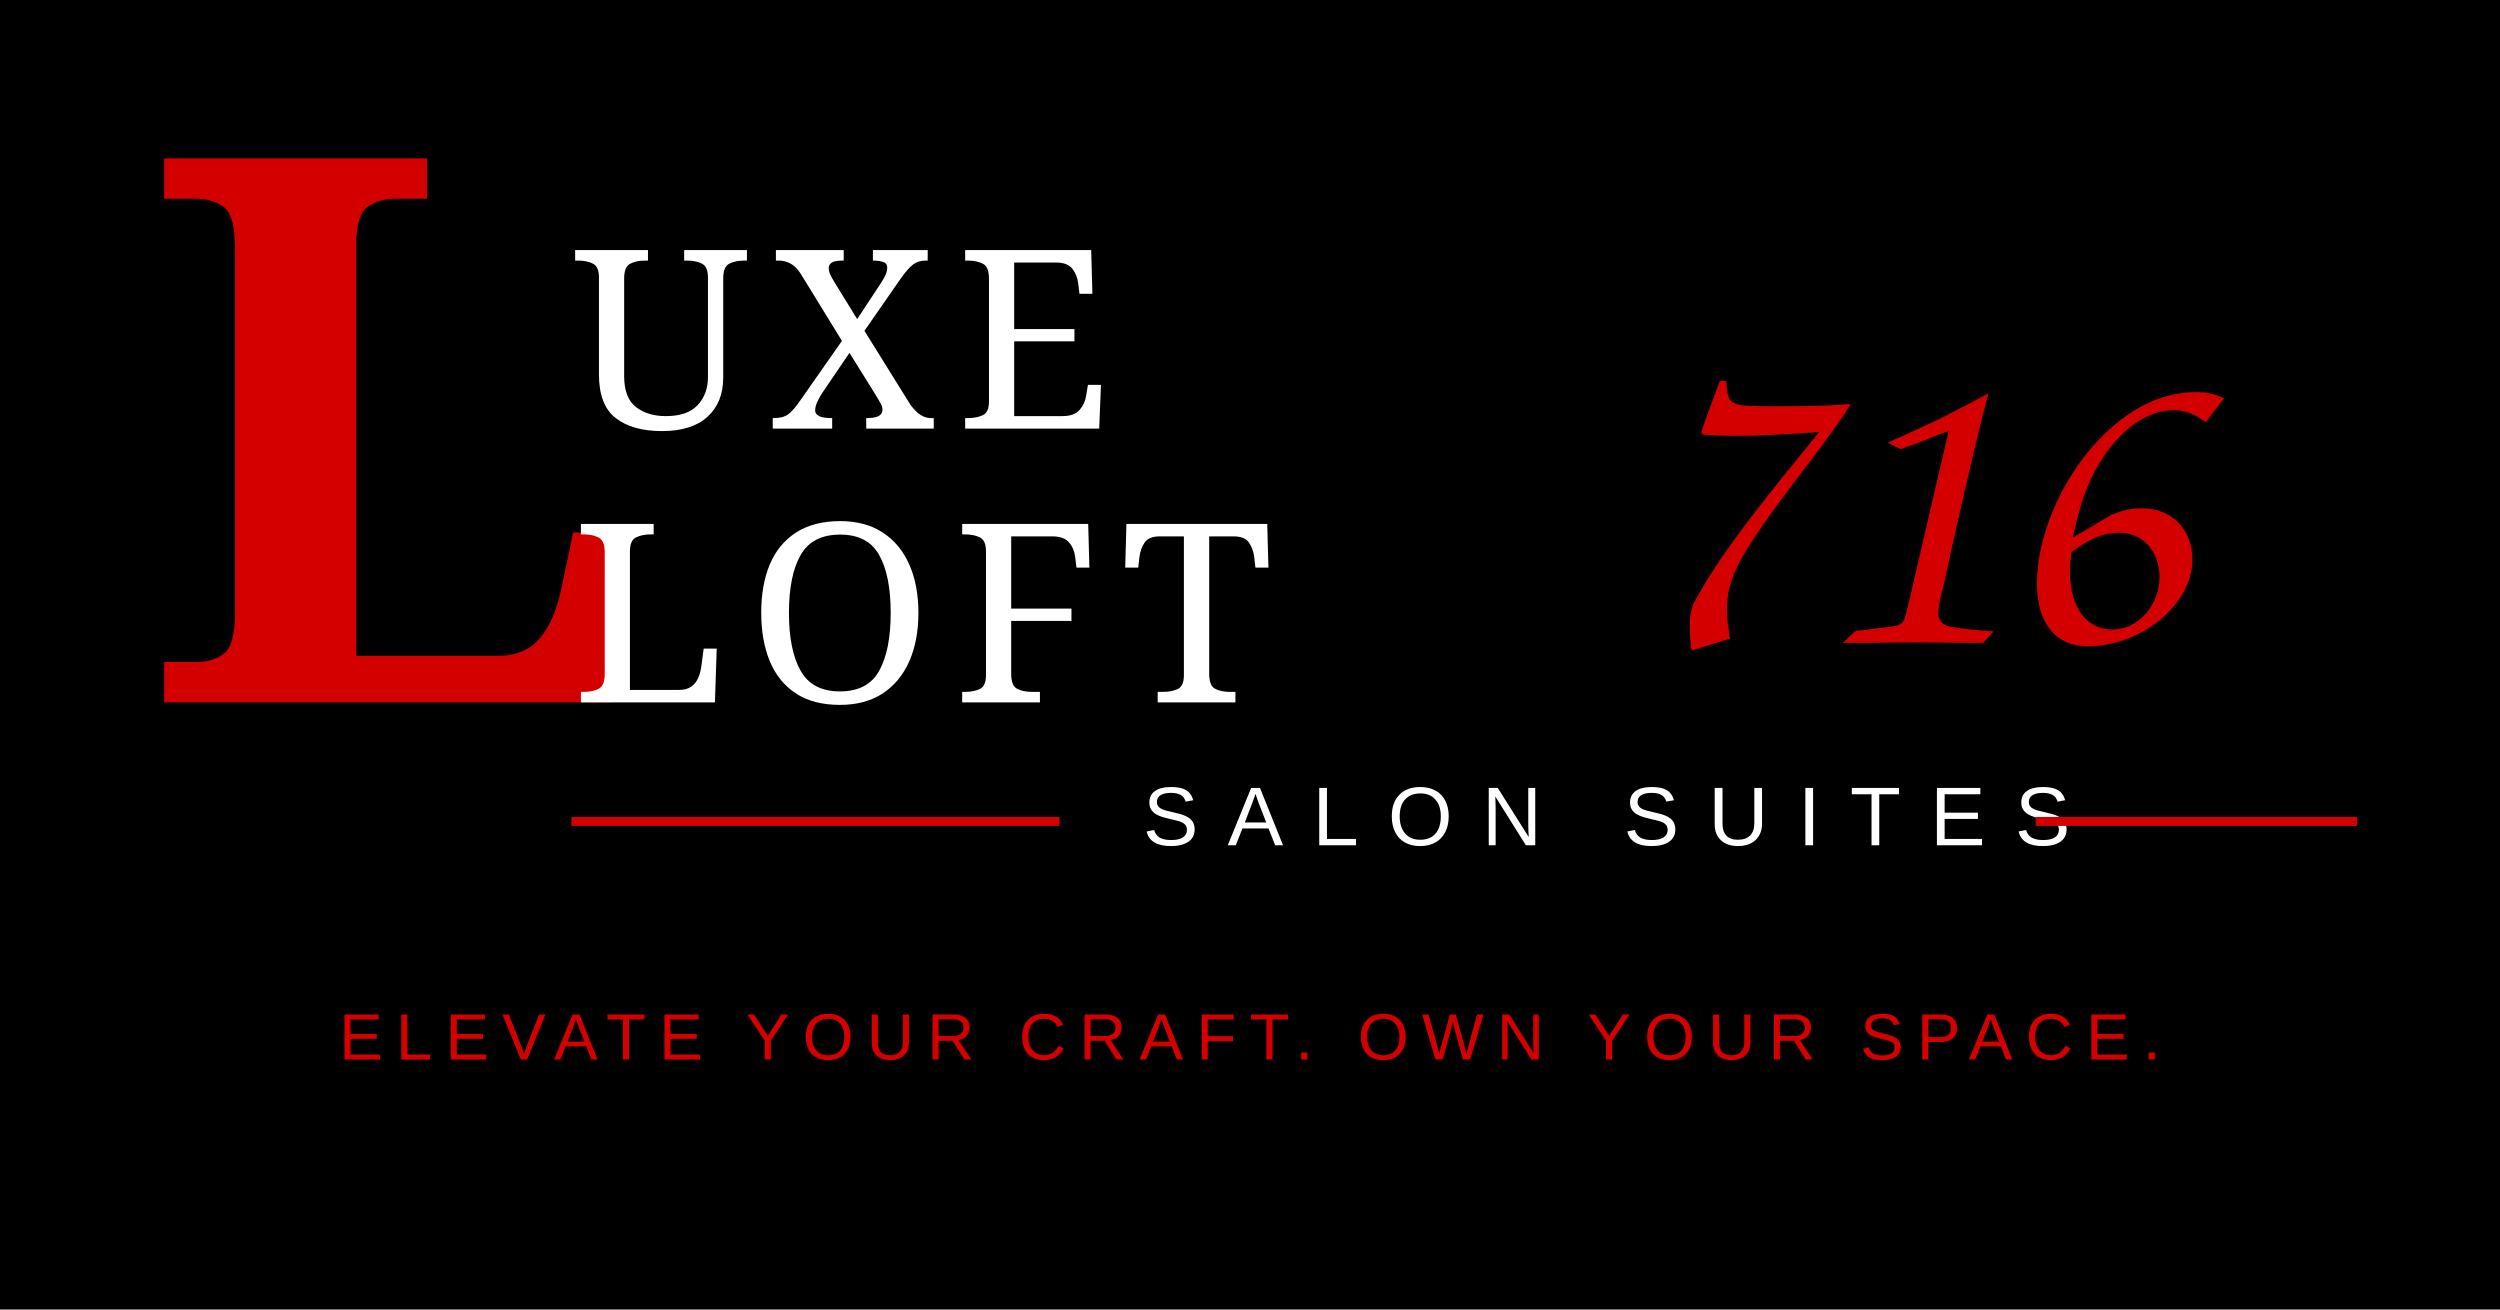
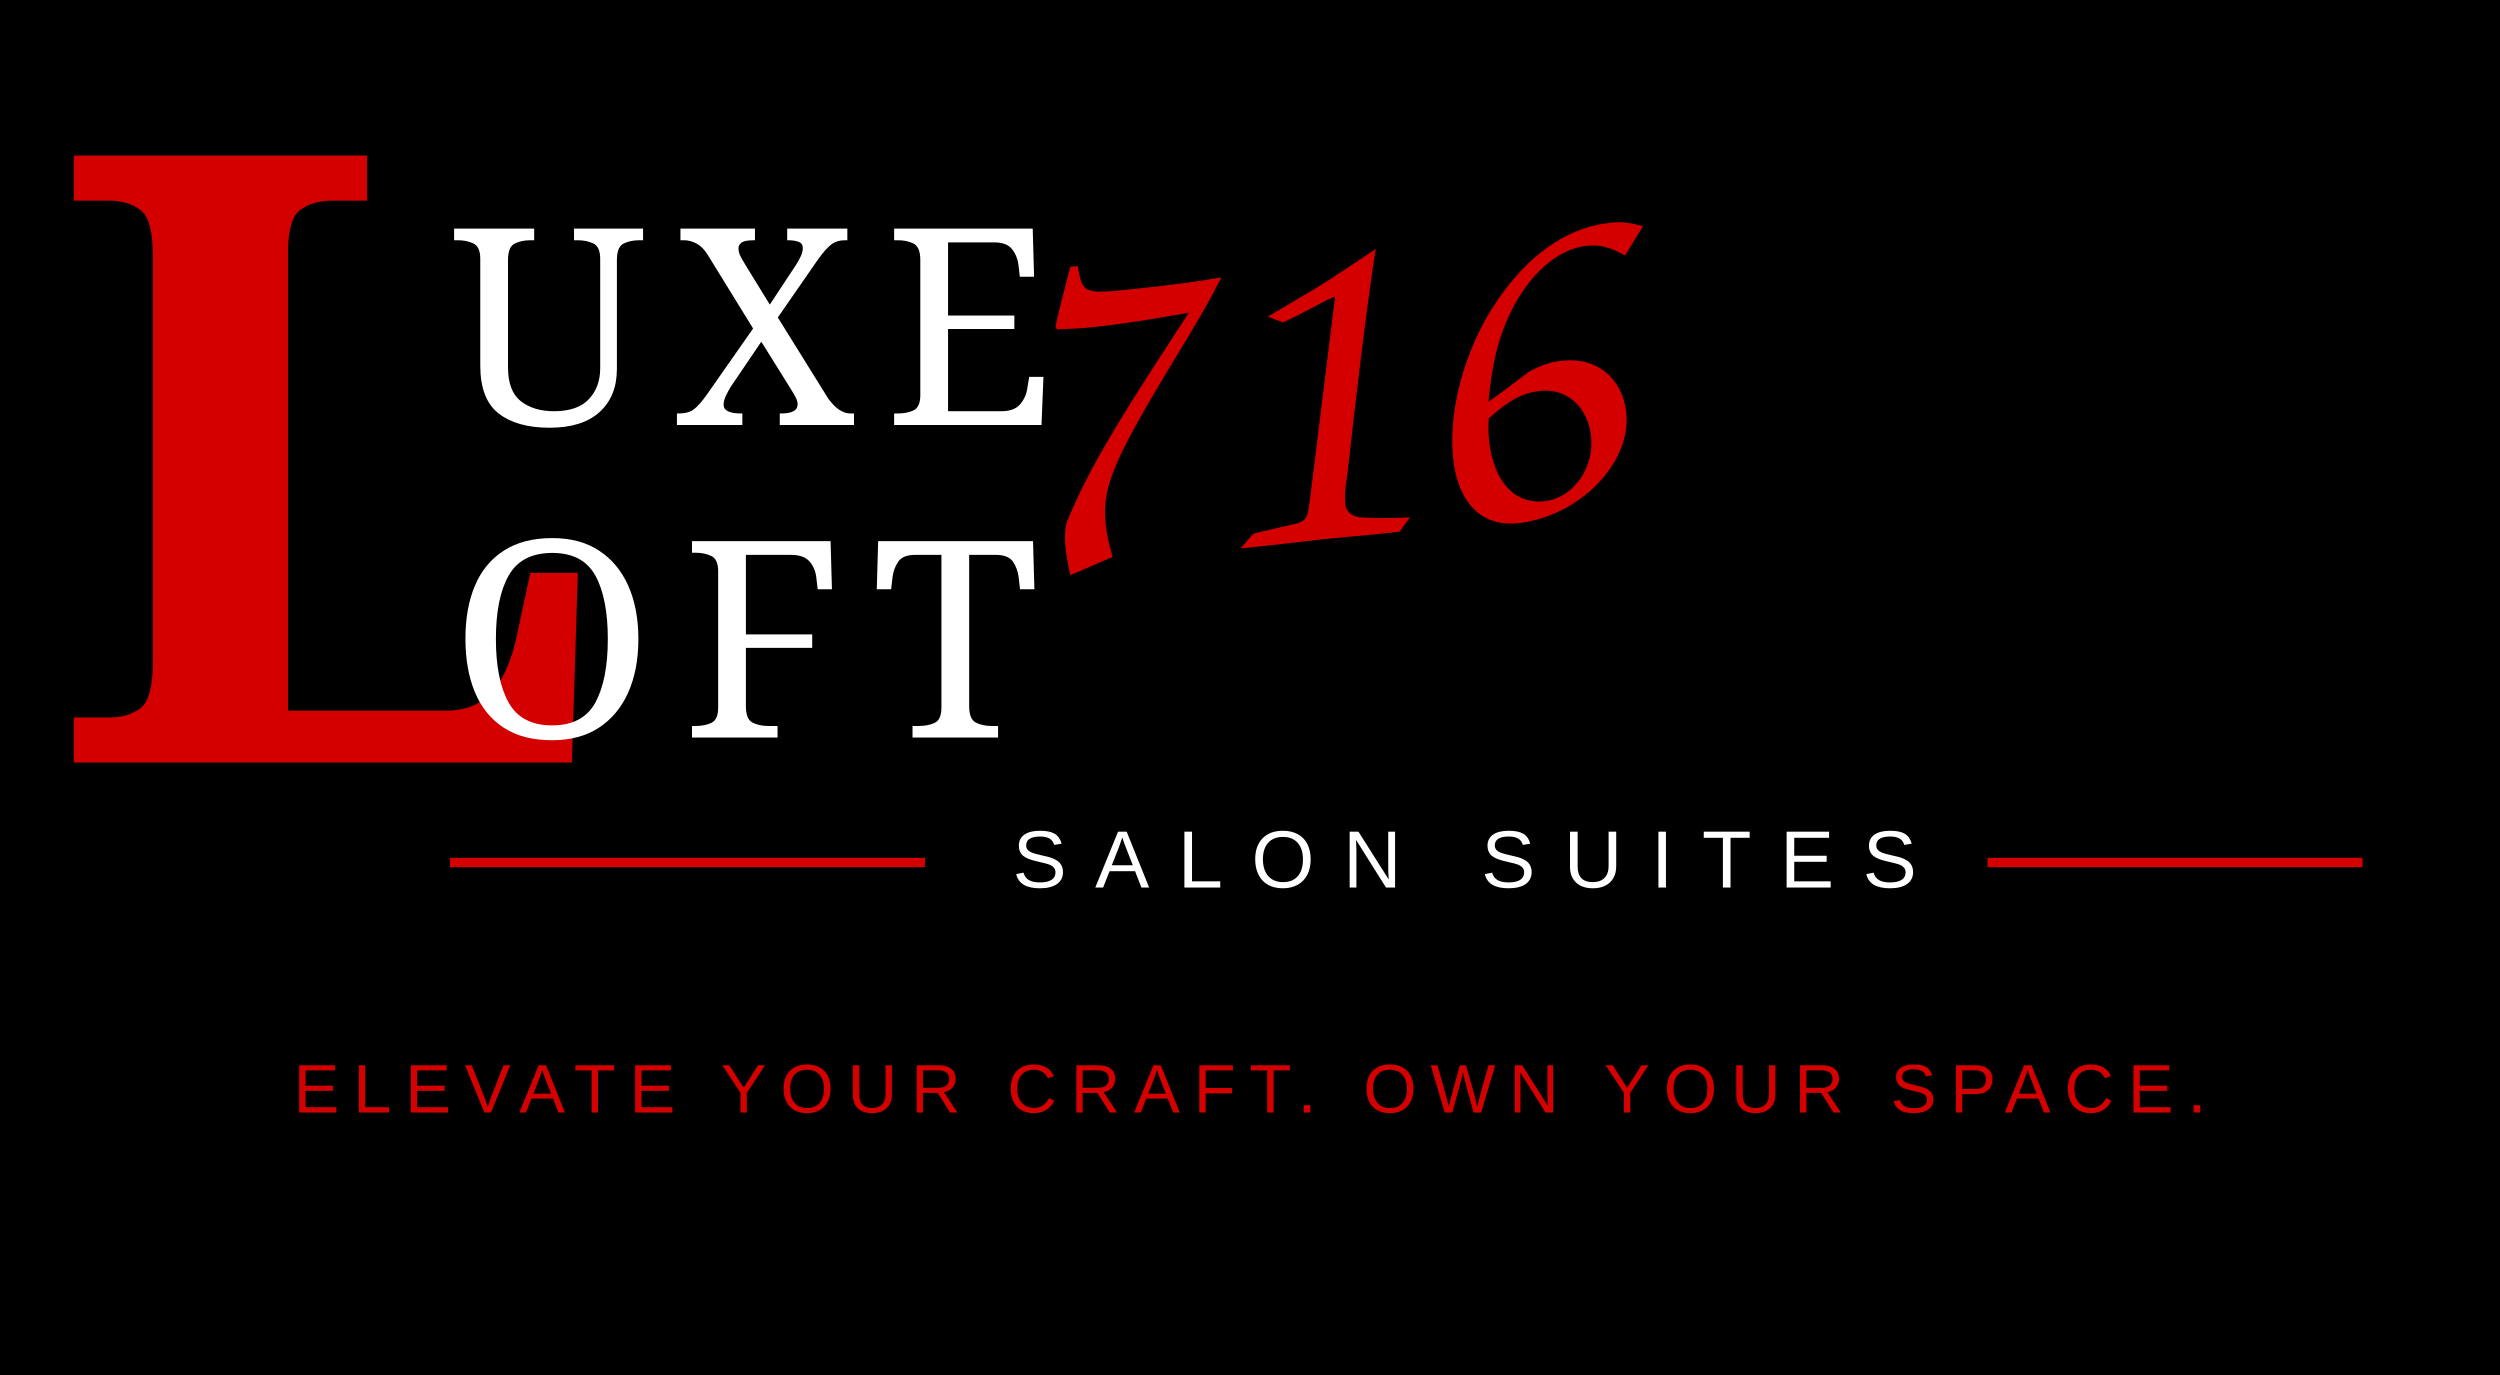
- <svg xmlns="http://www.w3.org/2000/svg" viewBox="0 0 420 220" fill="none" aria-label="LUXE LOFT 716 Salon Suites">
-   <rect width="420" height="220" fill="#000000" />
-   <text x="24" y="118" font-family="Georgia, 'Playfair Display', serif" font-size="128" font-weight="700" fill="#d40000">L</text>
-   <text x="96" y="72" font-family="Georgia, 'Playfair Display', serif" font-size="42" font-weight="500" fill="#ffffff" letter-spacing="0.08em">UXE</text>
-   <text x="96" y="118" font-family="Georgia, 'Playfair Display', serif" font-size="42" font-weight="500" fill="#ffffff" letter-spacing="0.08em">LOFT</text>
-   <text x="272" y="108" font-family="'Brush Script MT', cursive" font-size="72" fill="#d40000">716</text>
-   <line x1="96" y1="138" x2="178" y2="138" stroke="#d40000" stroke-width="1.5" />
-   <text x="192" y="142" font-family="Arial, sans-serif" font-size="14" fill="#ffffff" letter-spacing="0.35em">SALON SUITES</text>
-   <line x1="342" y1="138" x2="396" y2="138" stroke="#d40000" stroke-width="1.5" />
-   <text x="210" y="178" text-anchor="middle" font-family="Arial, sans-serif" font-size="11" fill="#d40000" letter-spacing="0.2em">ELEVATE YOUR CRAFT. OWN YOUR SPACE.</text>
+ <svg xmlns="http://www.w3.org/2000/svg" viewBox="0 0 400 220" fill="none" aria-label="LUXE LOFT 716 Salon Suites">
+   <rect width="400" height="220" fill="#000000" />
+   <text x="8" y="122" font-family="Georgia, 'Playfair Display', serif" font-size="136" font-weight="700" fill="#d40000">L</text>
+   <text x="72" y="68" font-family="Georgia, 'Playfair Display', serif" font-size="44" font-weight="500" fill="#ffffff" letter-spacing="0.1em">UXE</text>
+   <text x="72" y="118" font-family="Georgia, 'Playfair Display', serif" font-size="44" font-weight="500" fill="#ffffff" letter-spacing="0.1em">OFT</text>
+   <text x="158" y="92" font-family="'Brush Script MT', 'Allura', cursive" font-size="78" font-style="italic" fill="#d40000" transform="rotate(-6 158 92)">716</text>
+   <line x1="72" y1="138" x2="148" y2="138" stroke="#d40000" stroke-width="1.5" />
+   <text x="162" y="142" font-family="Arial, sans-serif" font-size="13" fill="#ffffff" letter-spacing="0.35em">SALON SUITES</text>
+   <line x1="318" y1="138" x2="378" y2="138" stroke="#d40000" stroke-width="1.5" />
+   <text x="200" y="178" text-anchor="middle" font-family="Arial, sans-serif" font-size="11" fill="#d40000" letter-spacing="0.2em">ELEVATE YOUR CRAFT. OWN YOUR SPACE.</text>
</svg>
